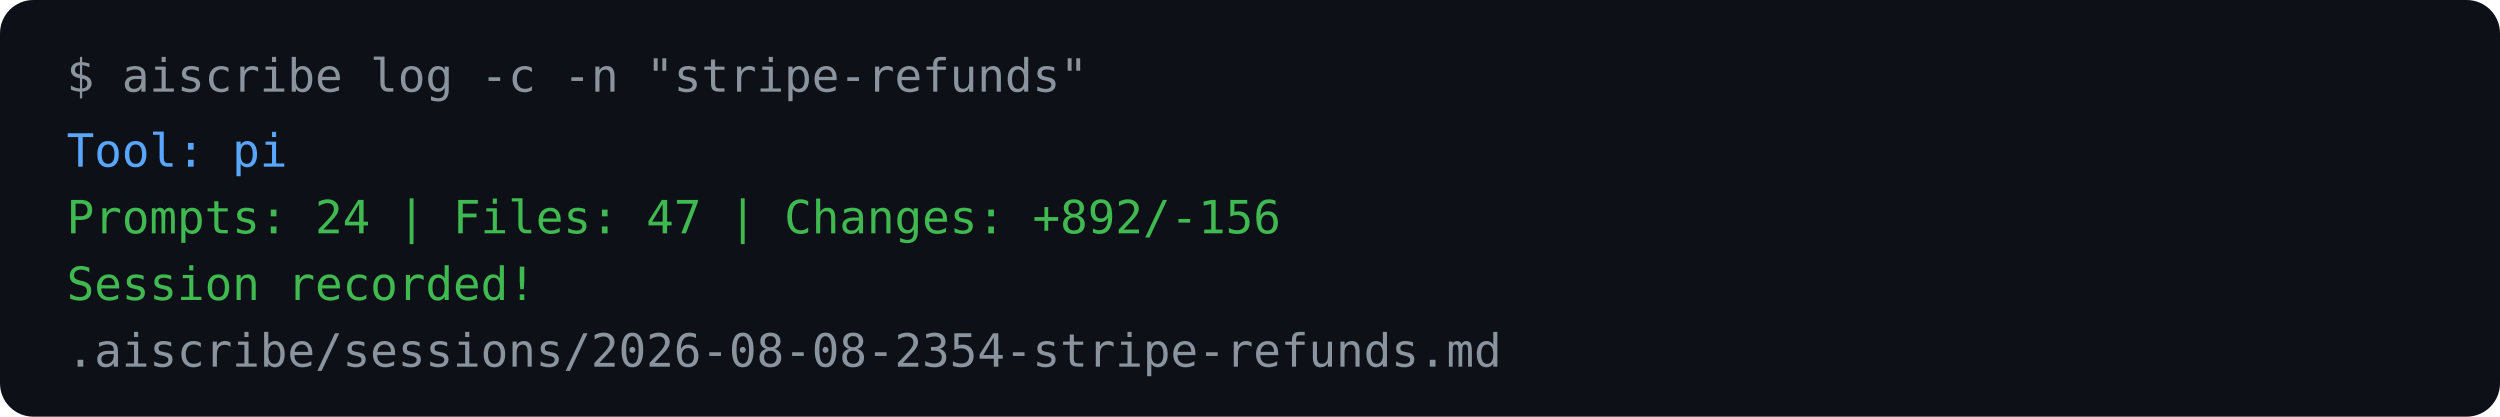
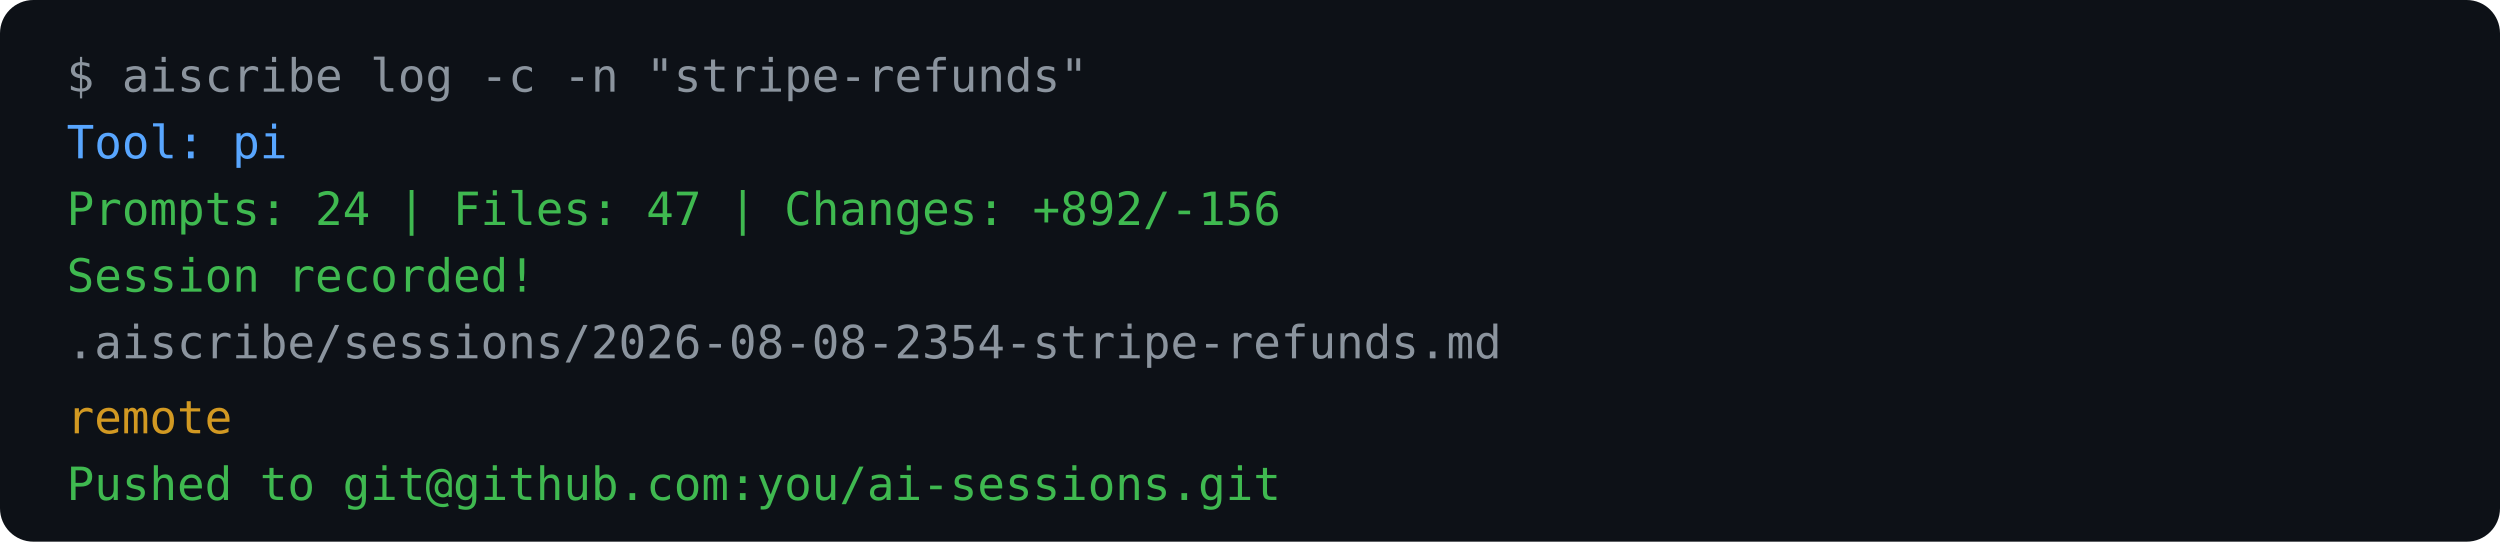
- <svg xmlns="http://www.w3.org/2000/svg" viewBox="0 0 600 100" fill="none">
-   <rect width="600" height="100" rx="8" fill="#0d1117" />
+ <svg xmlns="http://www.w3.org/2000/svg" viewBox="0 0 600 130" fill="none">
+   <rect width="600" height="130" rx="8" fill="#0d1117" />
  <text x="16" y="22" font-family="monospace" font-size="11" fill="#8b949e">$ aiscribe log -c -n "stripe-refunds"</text>
-   <text x="16" y="40" font-family="monospace" font-size="11" fill="#58a6ff">  Tool: pi</text>
-   <text x="16" y="56" font-family="monospace" font-size="11" fill="#3fb950">  Prompts: 24 | Files: 47 | Changes: +892/-156</text>
-   <text x="16" y="72" font-family="monospace" font-size="11" fill="#3fb950">  Session recorded!</text>
-   <text x="16" y="88" font-family="monospace" font-size="11" fill="#8b949e">  .aiscribe/sessions/2026-08-08-2354-stripe-refunds.md</text>
+   <text x="16" y="38" font-family="monospace" font-size="11" fill="#58a6ff">  Tool: pi</text>
+   <text x="16" y="54" font-family="monospace" font-size="11" fill="#3fb950">  Prompts: 24 | Files: 47 | Changes: +892/-156</text>
+   <text x="16" y="70" font-family="monospace" font-size="11" fill="#3fb950">  Session recorded!</text>
+   <text x="16" y="86" font-family="monospace" font-size="11" fill="#8b949e">  .aiscribe/sessions/2026-08-08-2354-stripe-refunds.md</text>
+   <text x="16" y="104" font-family="monospace" font-size="11" fill="#d29922">  remote</text>
+   <text x="16" y="120" font-family="monospace" font-size="11" fill="#3fb950">  Pushed to git@github.com:you/ai-sessions.git</text>
</svg>
